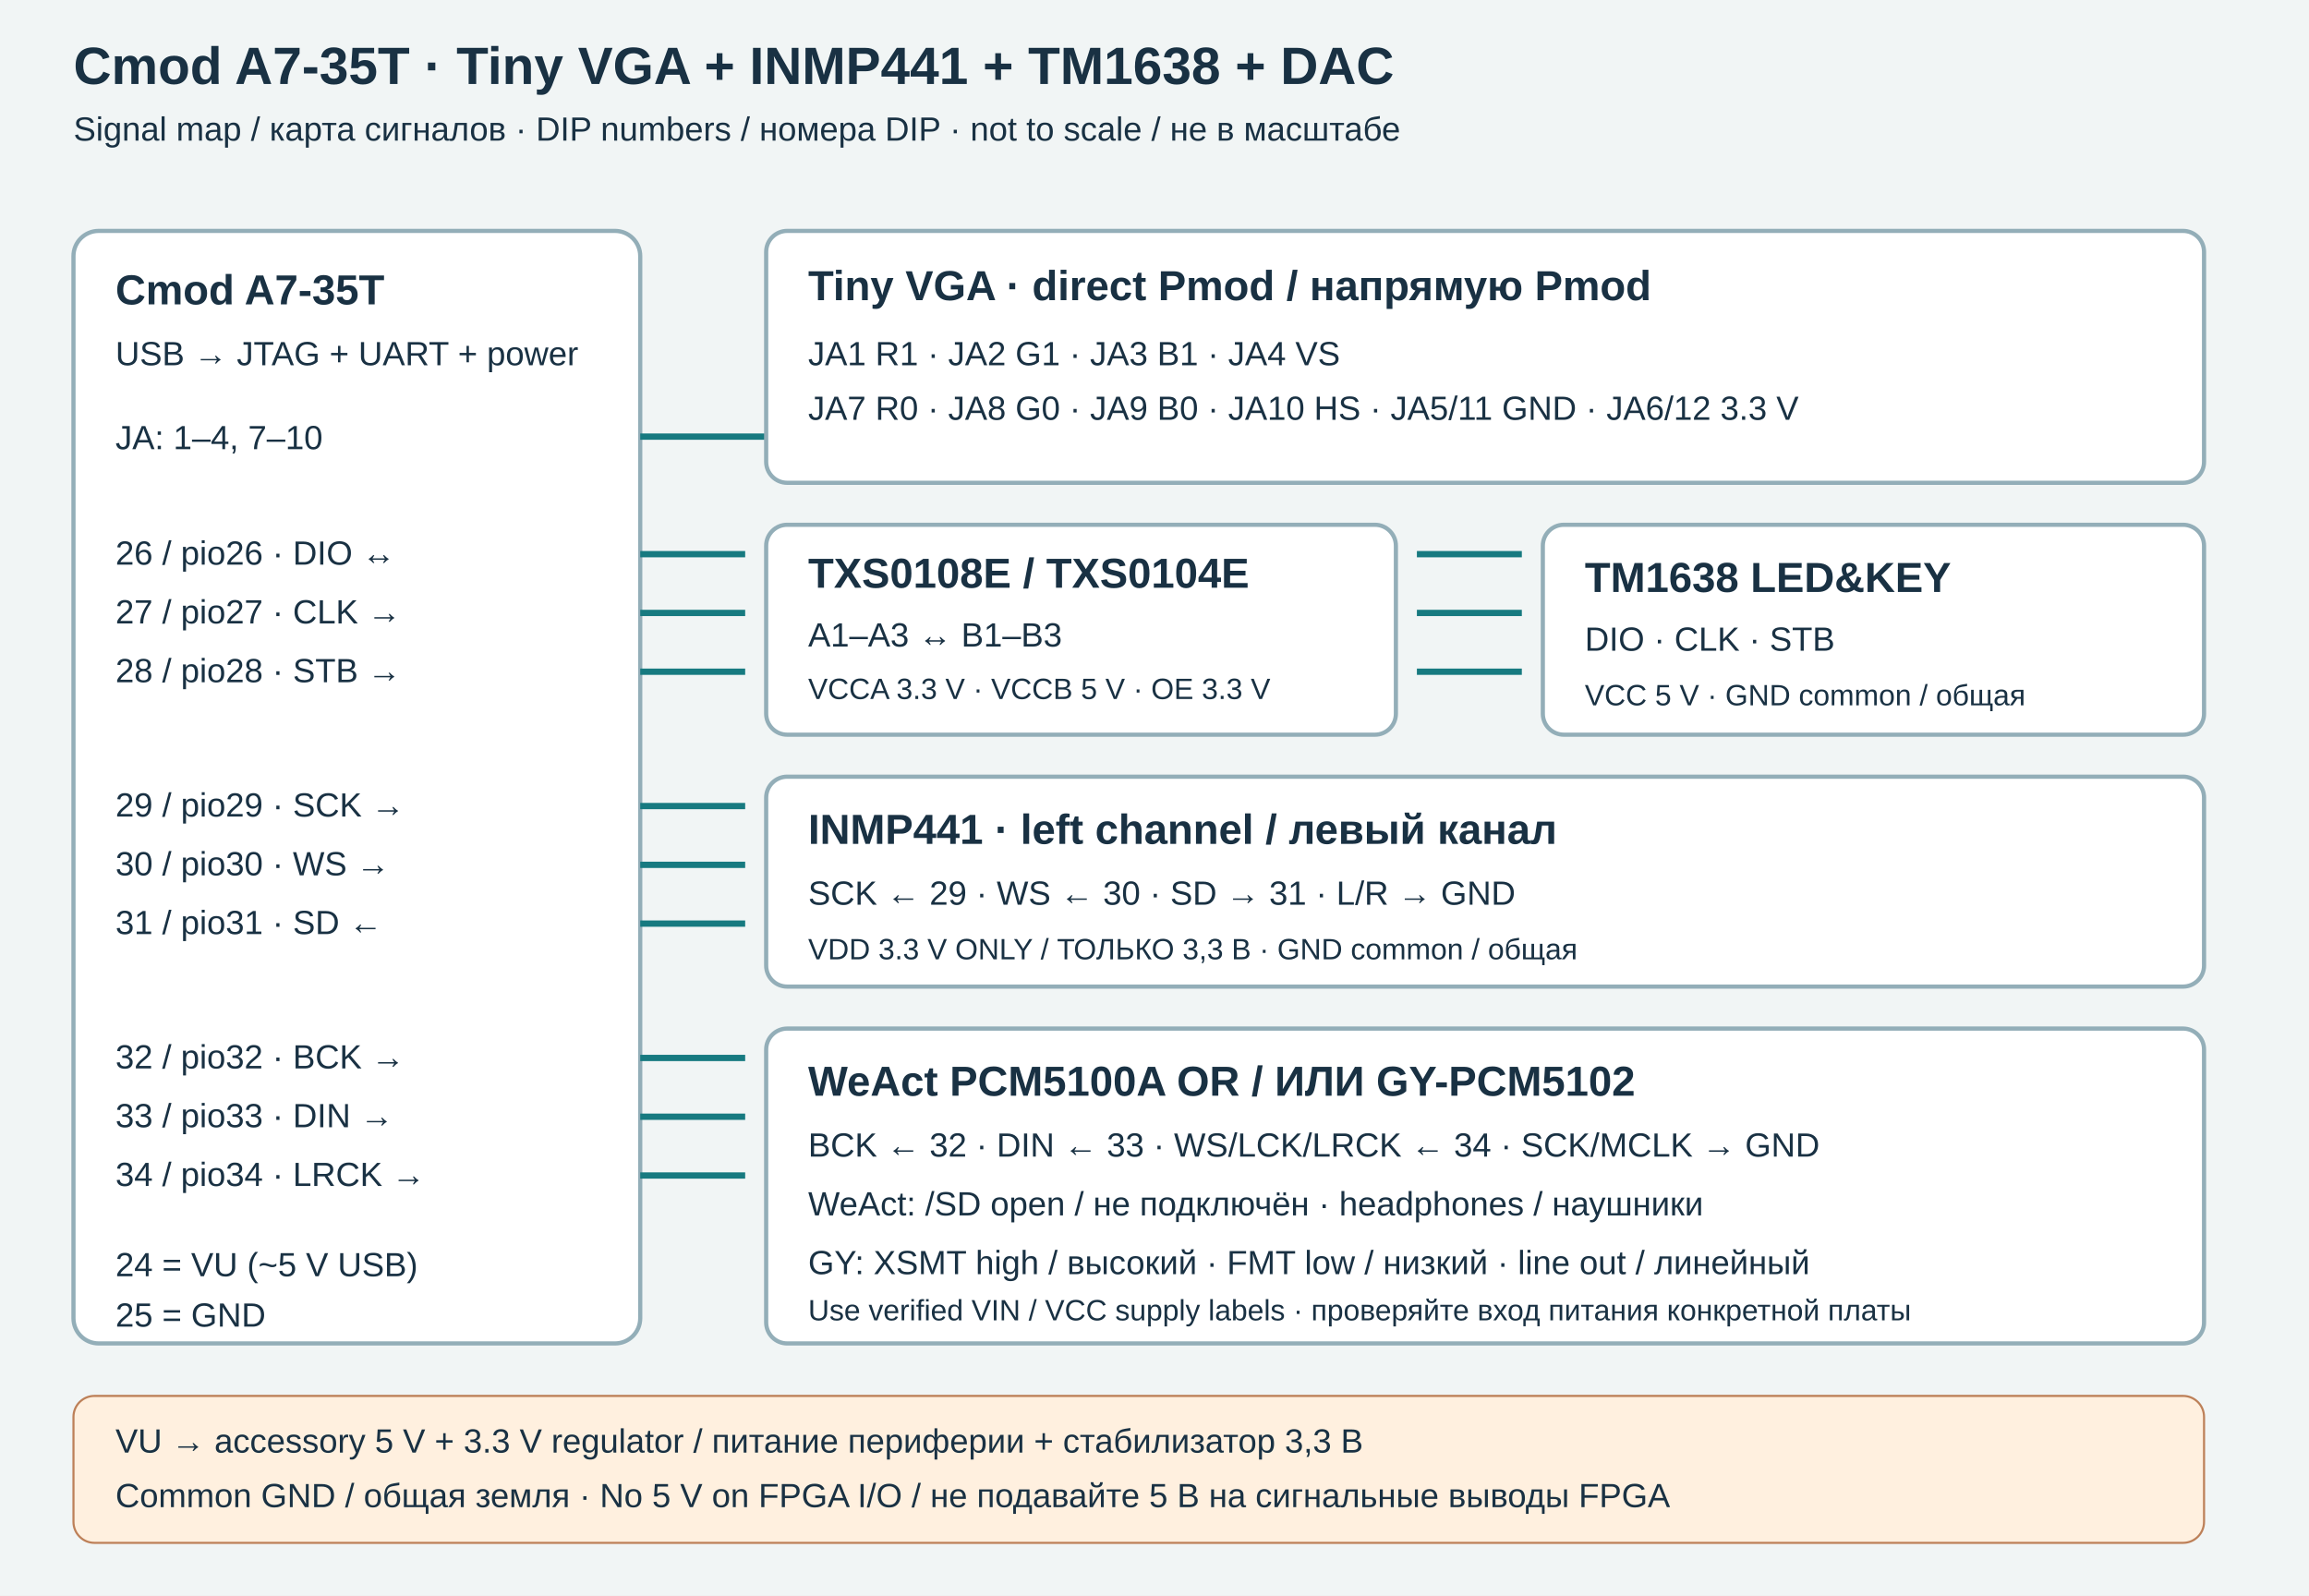
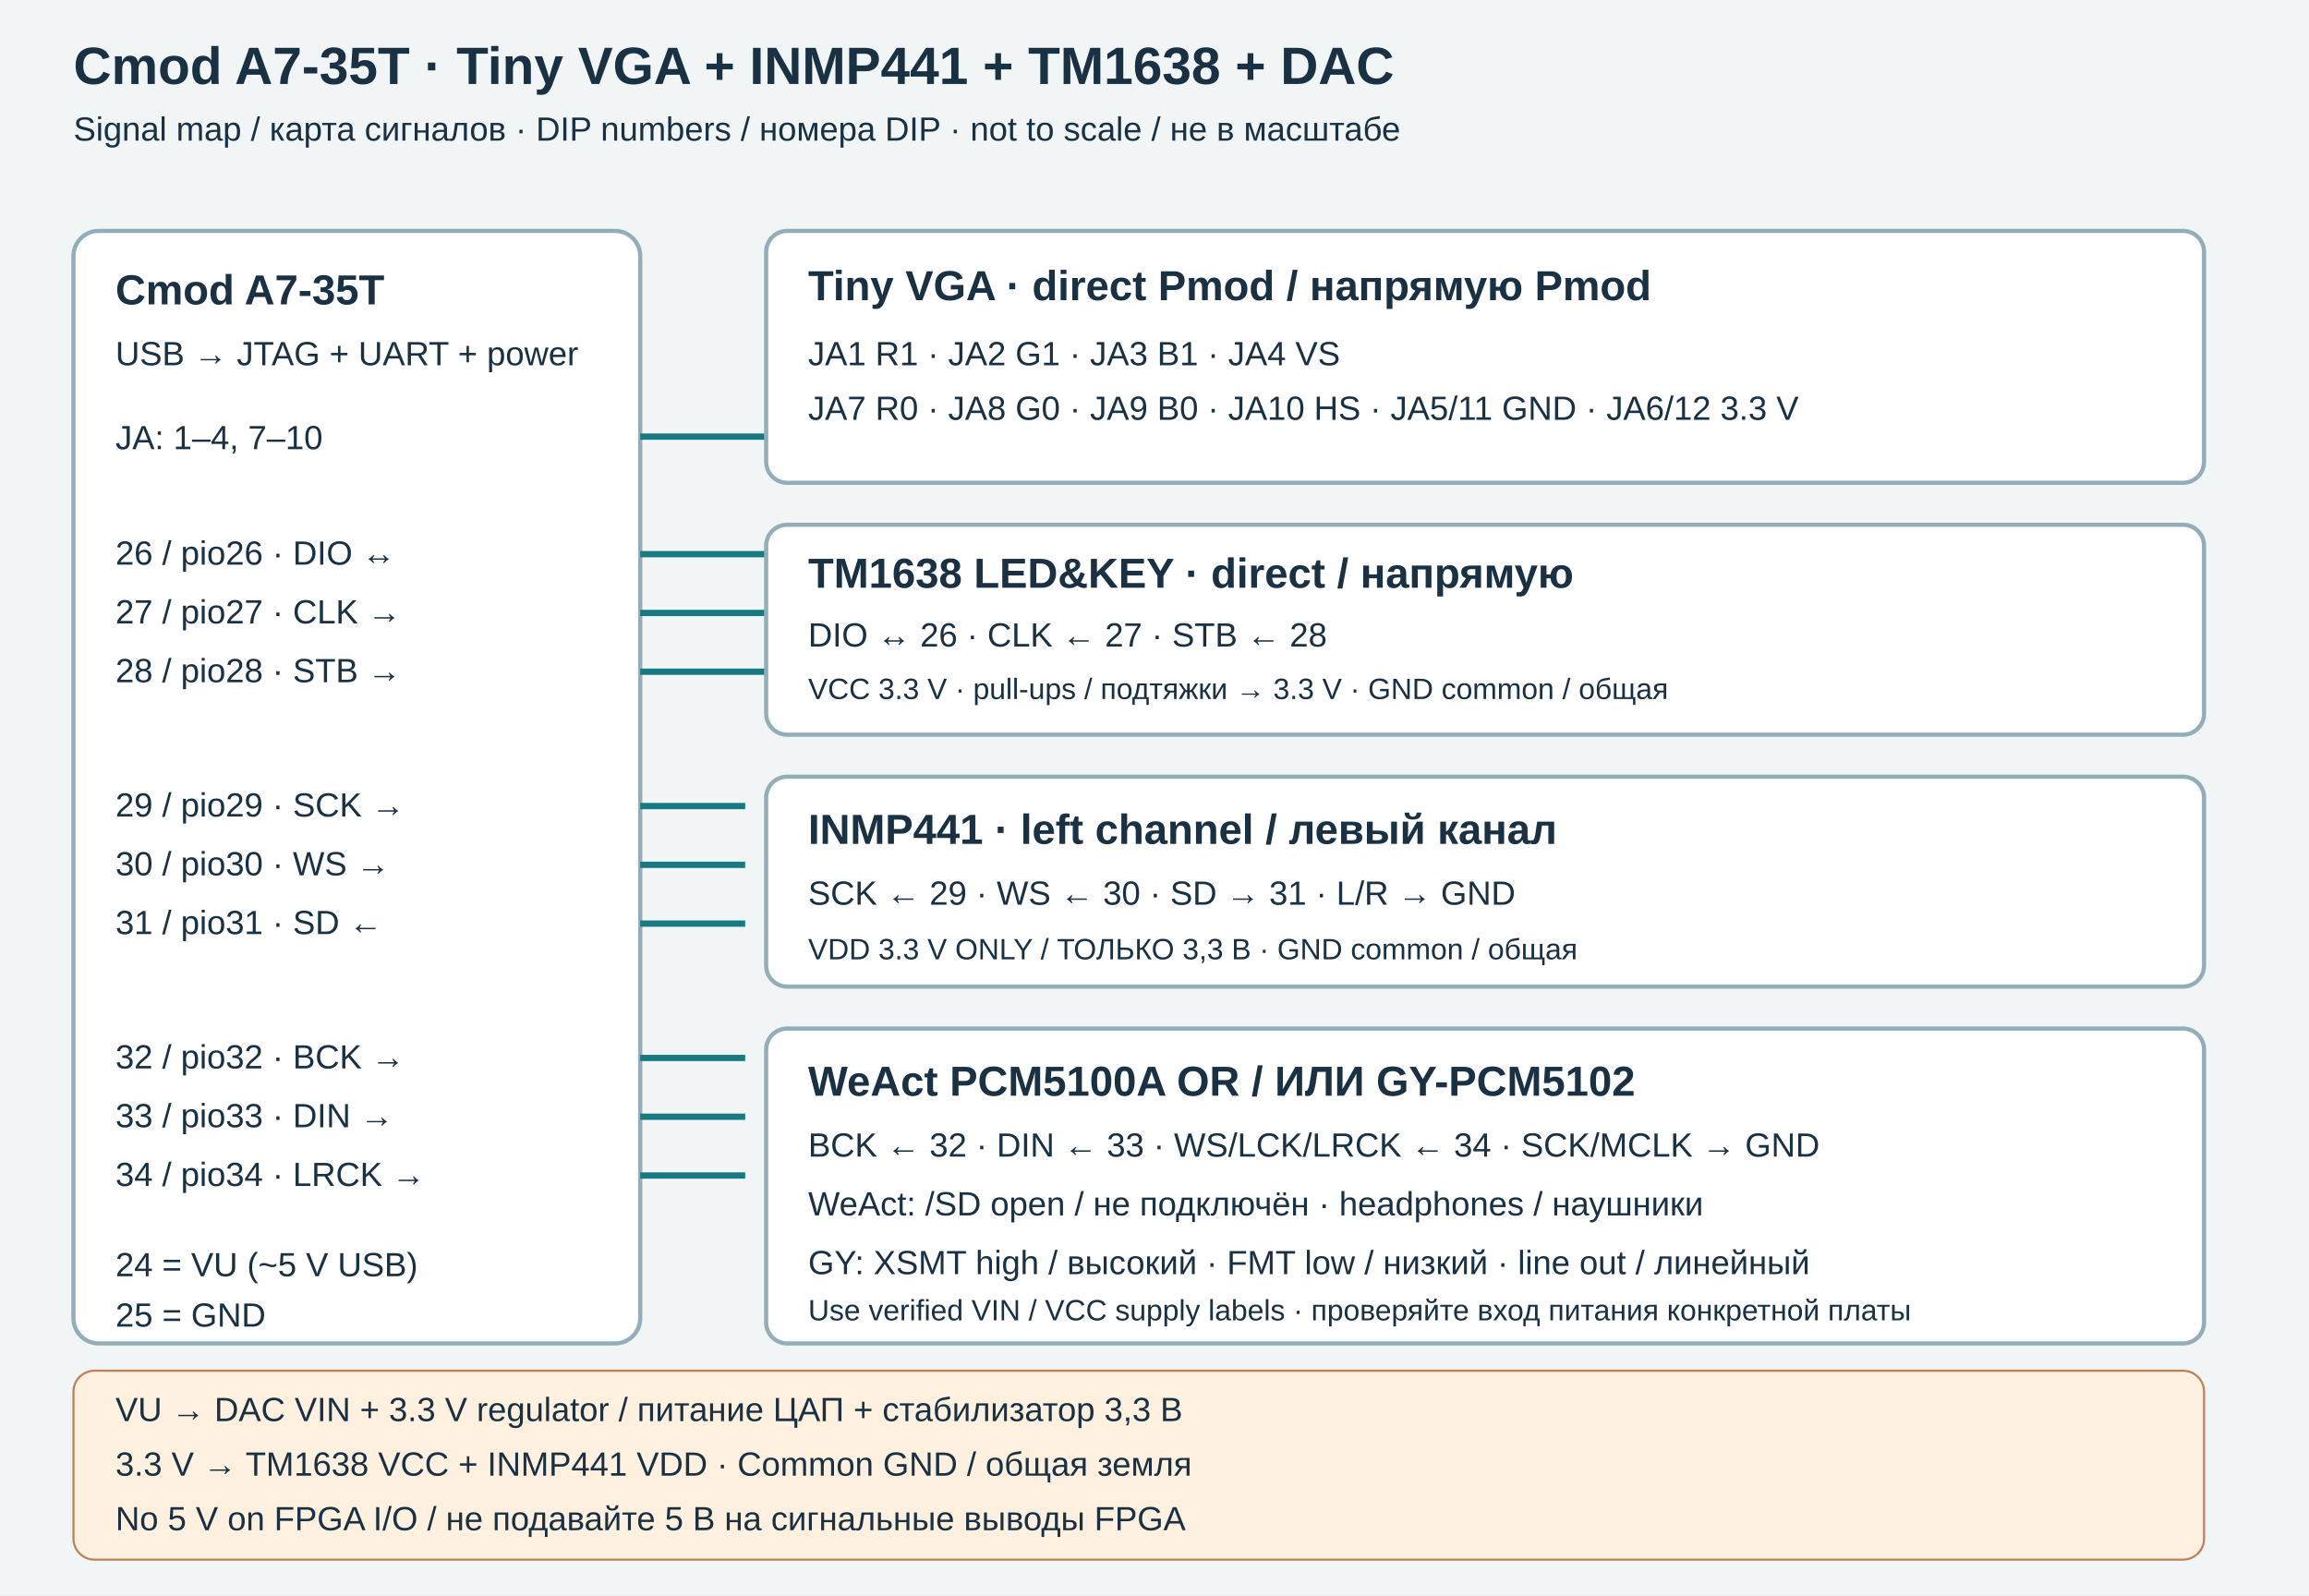
<svg xmlns="http://www.w3.org/2000/svg" width="1100" height="760" viewBox="0 0 1100 760" role="img" aria-labelledby="title desc">
  <defs>
    <style>text{font-family:Arial,sans-serif;fill:#193143} .title{font-size:25px;font-weight:700}.h{font-size:20px;font-weight:700}.t{font-size:16px}.s{font-size:14px}.box{fill:#fff;stroke:#93aeb8;stroke-width:2}.wire{fill:none;stroke:#177a80;stroke-width:3}.power{fill:none;stroke:#b15331;stroke-width:3}</style>
  </defs>
  <rect width="1100" height="760" fill="#f1f5f5" />
  <text x="35" y="40" class="title">Cmod A7-35T · Tiny VGA + INMP441 + TM1638 + DAC</text>
  <text x="35" y="67" class="t">Signal map / карта сигналов · DIP numbers / номера DIP · not to scale / не в масштабе</text>
  <rect x="35" y="110" width="270" height="530" rx="12" class="box" />
  <text x="55" y="145" class="h">Cmod A7-35T</text>
  <text x="55" y="174" class="t">USB → JTAG + UART + power</text>
  <text x="55" y="214" class="t">JA: 1–4, 7–10</text>
  <text x="55" y="269" class="t">26 / pio26 · DIO ↔</text>
  <text x="55" y="297" class="t">27 / pio27 · CLK →</text>
  <text x="55" y="325" class="t">28 / pio28 · STB →</text>
  <text x="55" y="389" class="t">29 / pio29 · SCK →</text>
  <text x="55" y="417" class="t">30 / pio30 · WS →</text>
  <text x="55" y="445" class="t">31 / pio31 · SD ←</text>
  <text x="55" y="509" class="t">32 / pio32 · BCK →</text>
  <text x="55" y="537" class="t">33 / pio33 · DIN →</text>
  <text x="55" y="565" class="t">34 / pio34 · LRCK →</text>
  <text x="55" y="608" class="t">24 = VU (~5 V USB)</text>
  <text x="55" y="632" class="t">25 = GND</text>
  <path d="M305 208 H365" class="wire" />
  <rect x="365" y="110" width="685" height="120" rx="10" class="box" />
  <text x="385" y="143" class="h">Tiny VGA · direct Pmod / напрямую Pmod</text>
  <text x="385" y="174" class="t">JA1 R1 · JA2 G1 · JA3 B1 · JA4 VS</text>
  <text x="385" y="200" class="t">JA7 R0 · JA8 G0 · JA9 B0 · JA10 HS · JA5/11 GND · JA6/12 3.3 V</text>
-   <rect x="365" y="250" width="300" height="100" rx="10" class="box" />
-   <text x="385" y="280" class="h">TXS0108E / TXS0104E</text>
-   <text x="385" y="308" class="t">A1–A3 ↔ B1–B3</text>
-   <text x="385" y="333" class="s">VCCA 3.3 V · VCCB 5 V · OE 3.3 V</text>
-   <path d="M305 264 H355 M305 292 H355 M305 320 H355 M675 264 H725 M675 292 H725 M675 320 H725" class="wire" />
-   <rect x="735" y="250" width="315" height="100" rx="10" class="box" />
-   <text x="755" y="282" class="h">TM1638 LED&amp;KEY</text>
-   <text x="755" y="310" class="t">DIO · CLK · STB</text>
-   <text x="755" y="336" class="s">VCC 5 V · GND common / общая</text>
+   <path d="M305 264 H365 M305 292 H365 M305 320 H365" class="wire" />
+   <rect x="365" y="250" width="685" height="100" rx="10" class="box" />
+   <text x="385" y="280" class="h">TM1638 LED&amp;KEY · direct / напрямую</text>
+   <text x="385" y="308" class="t">DIO ↔ 26 · CLK ← 27 · STB ← 28</text>
+   <text x="385" y="333" class="s">VCC 3.3 V · pull-ups / подтяжки → 3.3 V · GND common / общая</text>
  <path d="M305 384 H355 M305 412 H355 M305 440 H355" class="wire" />
  <rect x="365" y="370" width="685" height="100" rx="10" class="box" />
  <text x="385" y="402" class="h">INMP441 · left channel / левый канал</text>
  <text x="385" y="431" class="t">SCK ← 29 · WS ← 30 · SD → 31 · L/R → GND</text>
  <text x="385" y="457" class="s">VDD 3.3 V ONLY / ТОЛЬКО 3,3 В · GND common / общая</text>
  <path d="M305 504 H355 M305 532 H355 M305 560 H355" class="wire" />
  <rect x="365" y="490" width="685" height="150" rx="10" class="box" />
  <text x="385" y="522" class="h">WeAct PCM5100A OR / ИЛИ GY-PCM5102</text>
  <text x="385" y="551" class="t">BCK ← 32 · DIN ← 33 · WS/LCK/LRCK ← 34 · SCK/MCLK → GND</text>
  <text x="385" y="579" class="t">WeAct: /SD open / не подключён · headphones / наушники</text>
  <text x="385" y="607" class="t">GY: XSMT high / высокий · FMT low / низкий · line out / линейный</text>
  <text x="385" y="629" class="s">Use verified VIN / VCC supply labels · проверяйте вход питания конкретной платы</text>
-   <rect x="35" y="665" width="1015" height="70" rx="10" fill="#fff0df" stroke="#bd8058" />
-   <text x="55" y="692" class="t">VU → accessory 5 V + 3.3 V regulator / питание периферии + стабилизатор 3,3 В</text>
-   <text x="55" y="718" class="t">Common GND / общая земля · No 5 V on FPGA I/O / не подавайте 5 В на сигнальные выводы FPGA</text>
+   <rect x="35" y="653" width="1015" height="90" rx="10" fill="#fff0df" stroke="#bd8058" />
+   <text x="55" y="677" class="t">VU → DAC VIN + 3.3 V regulator / питание ЦАП + стабилизатор 3,3 В</text>
+   <text x="55" y="703" class="t">3.3 V → TM1638 VCC + INMP441 VDD · Common GND / общая земля</text>
+   <text x="55" y="729" class="t">No 5 V on FPGA I/O / не подавайте 5 В на сигнальные выводы FPGA</text>
</svg>
